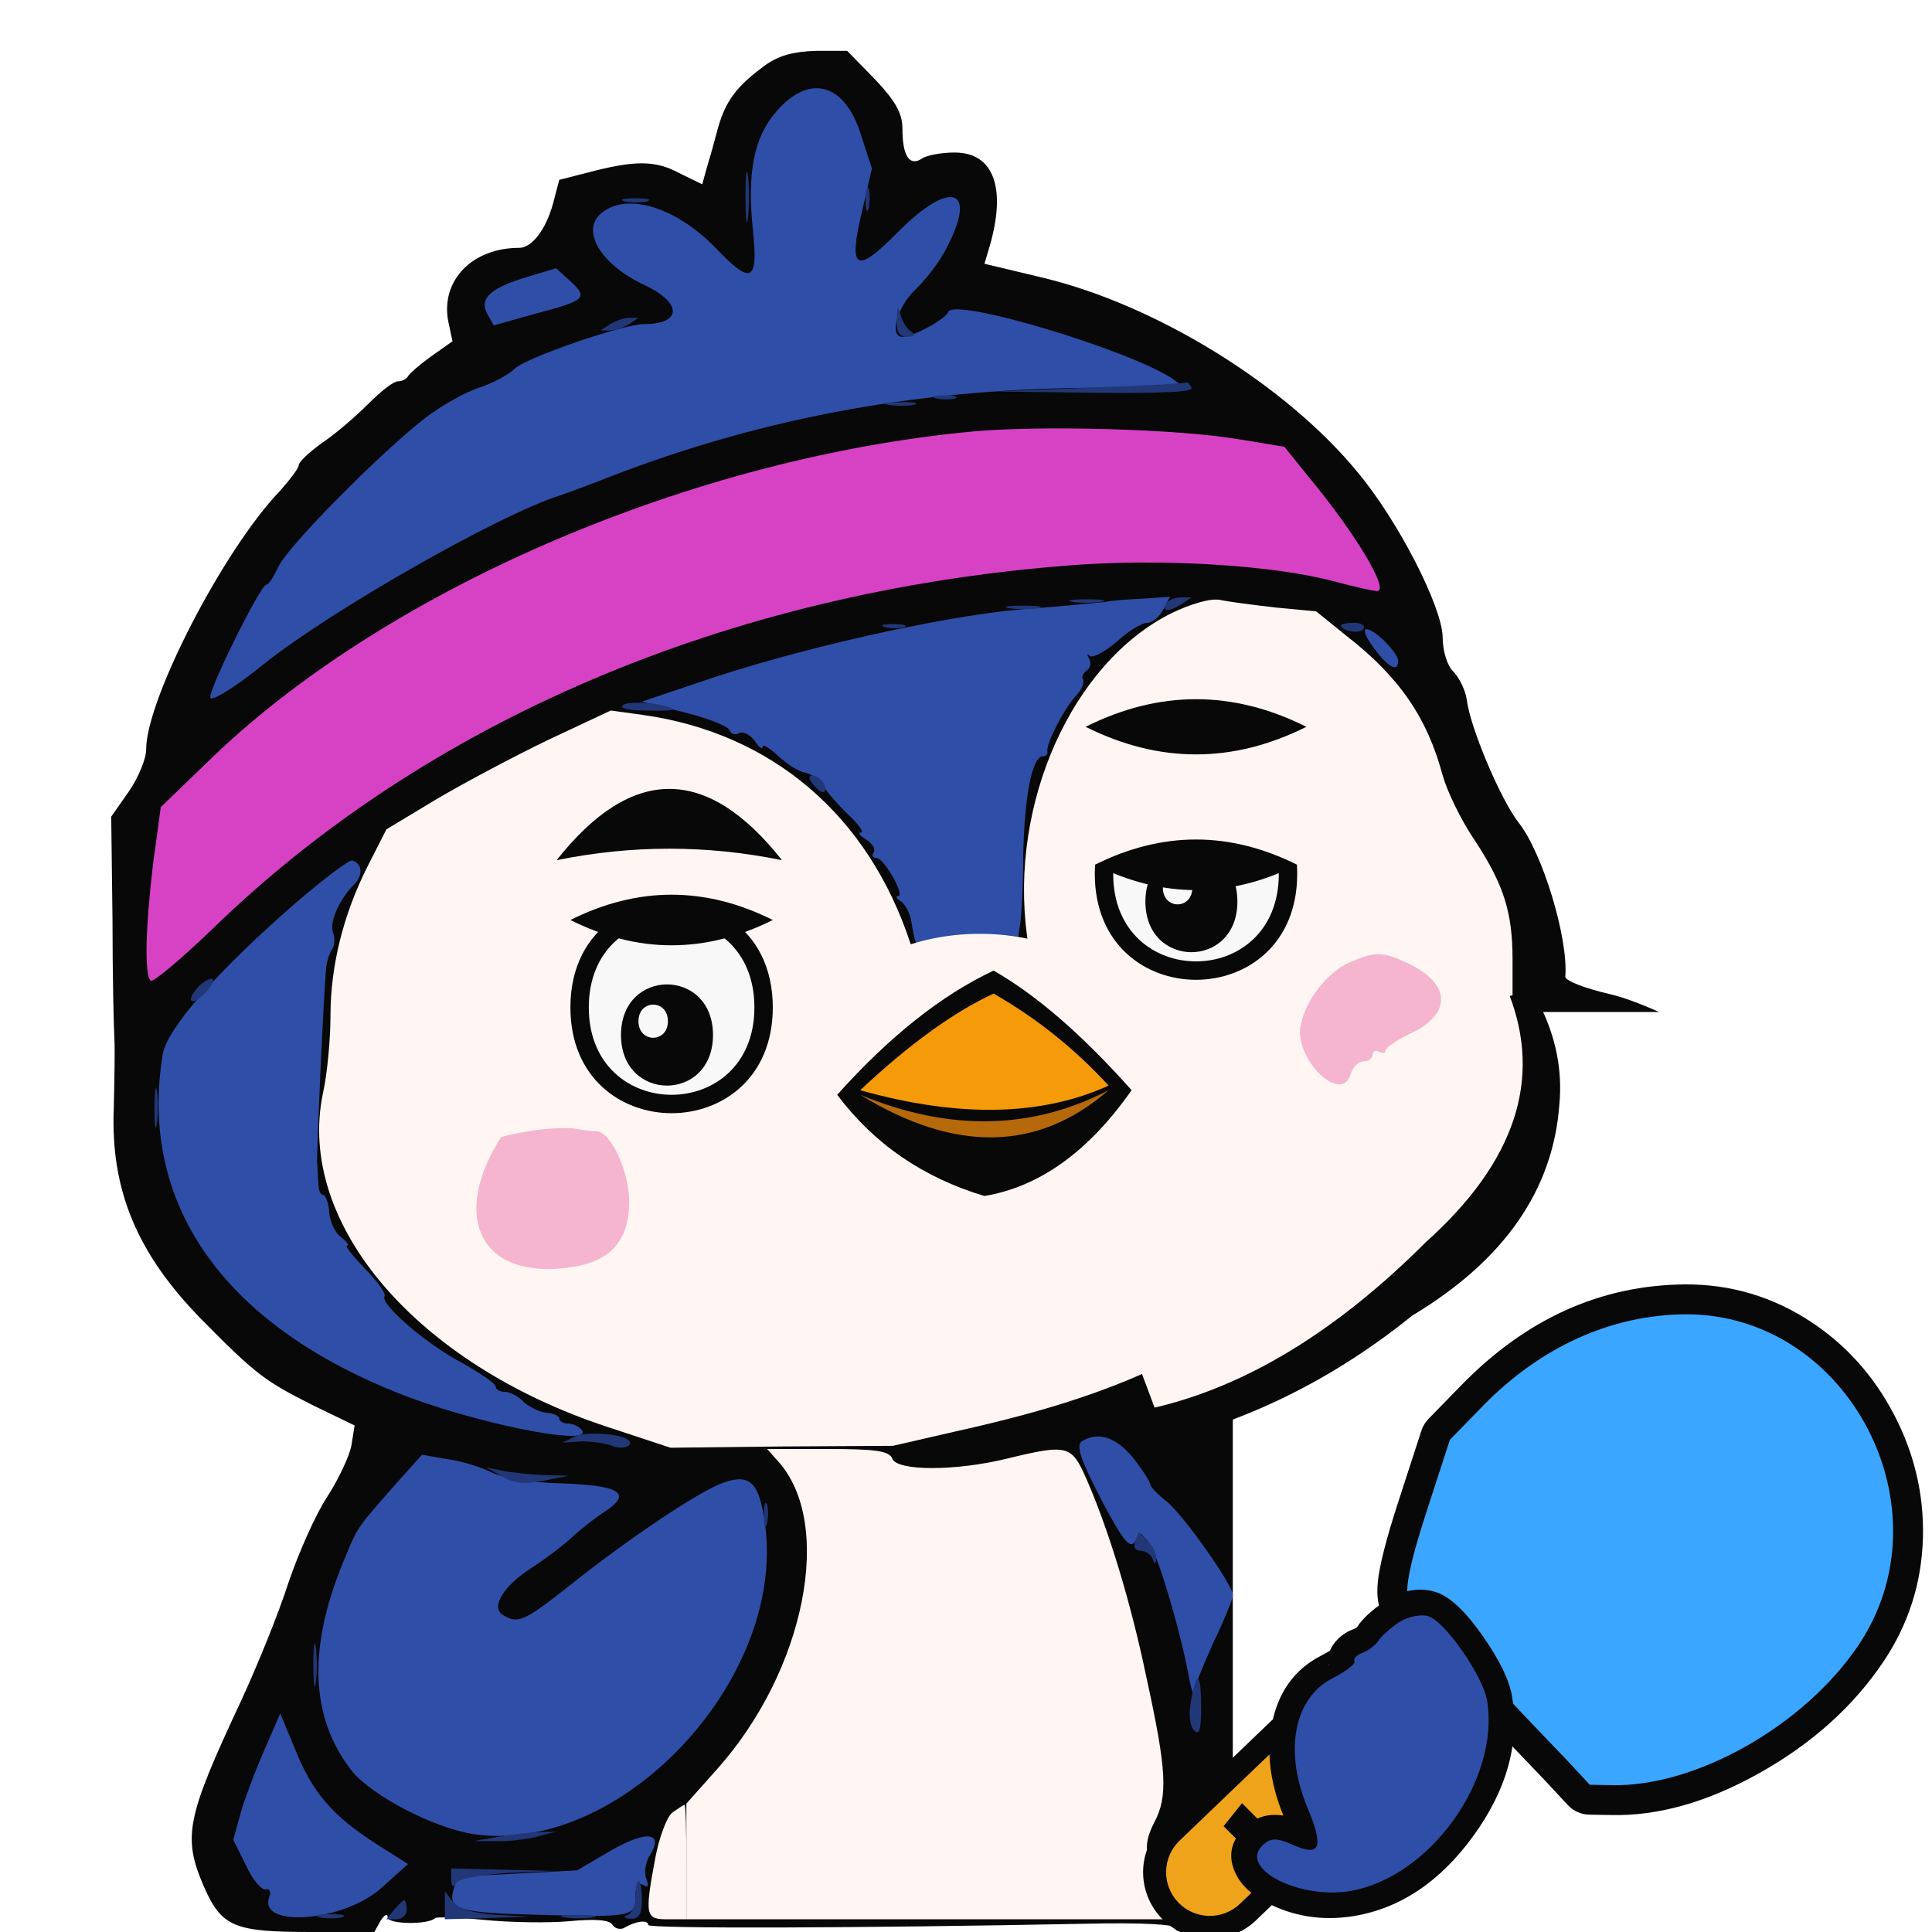
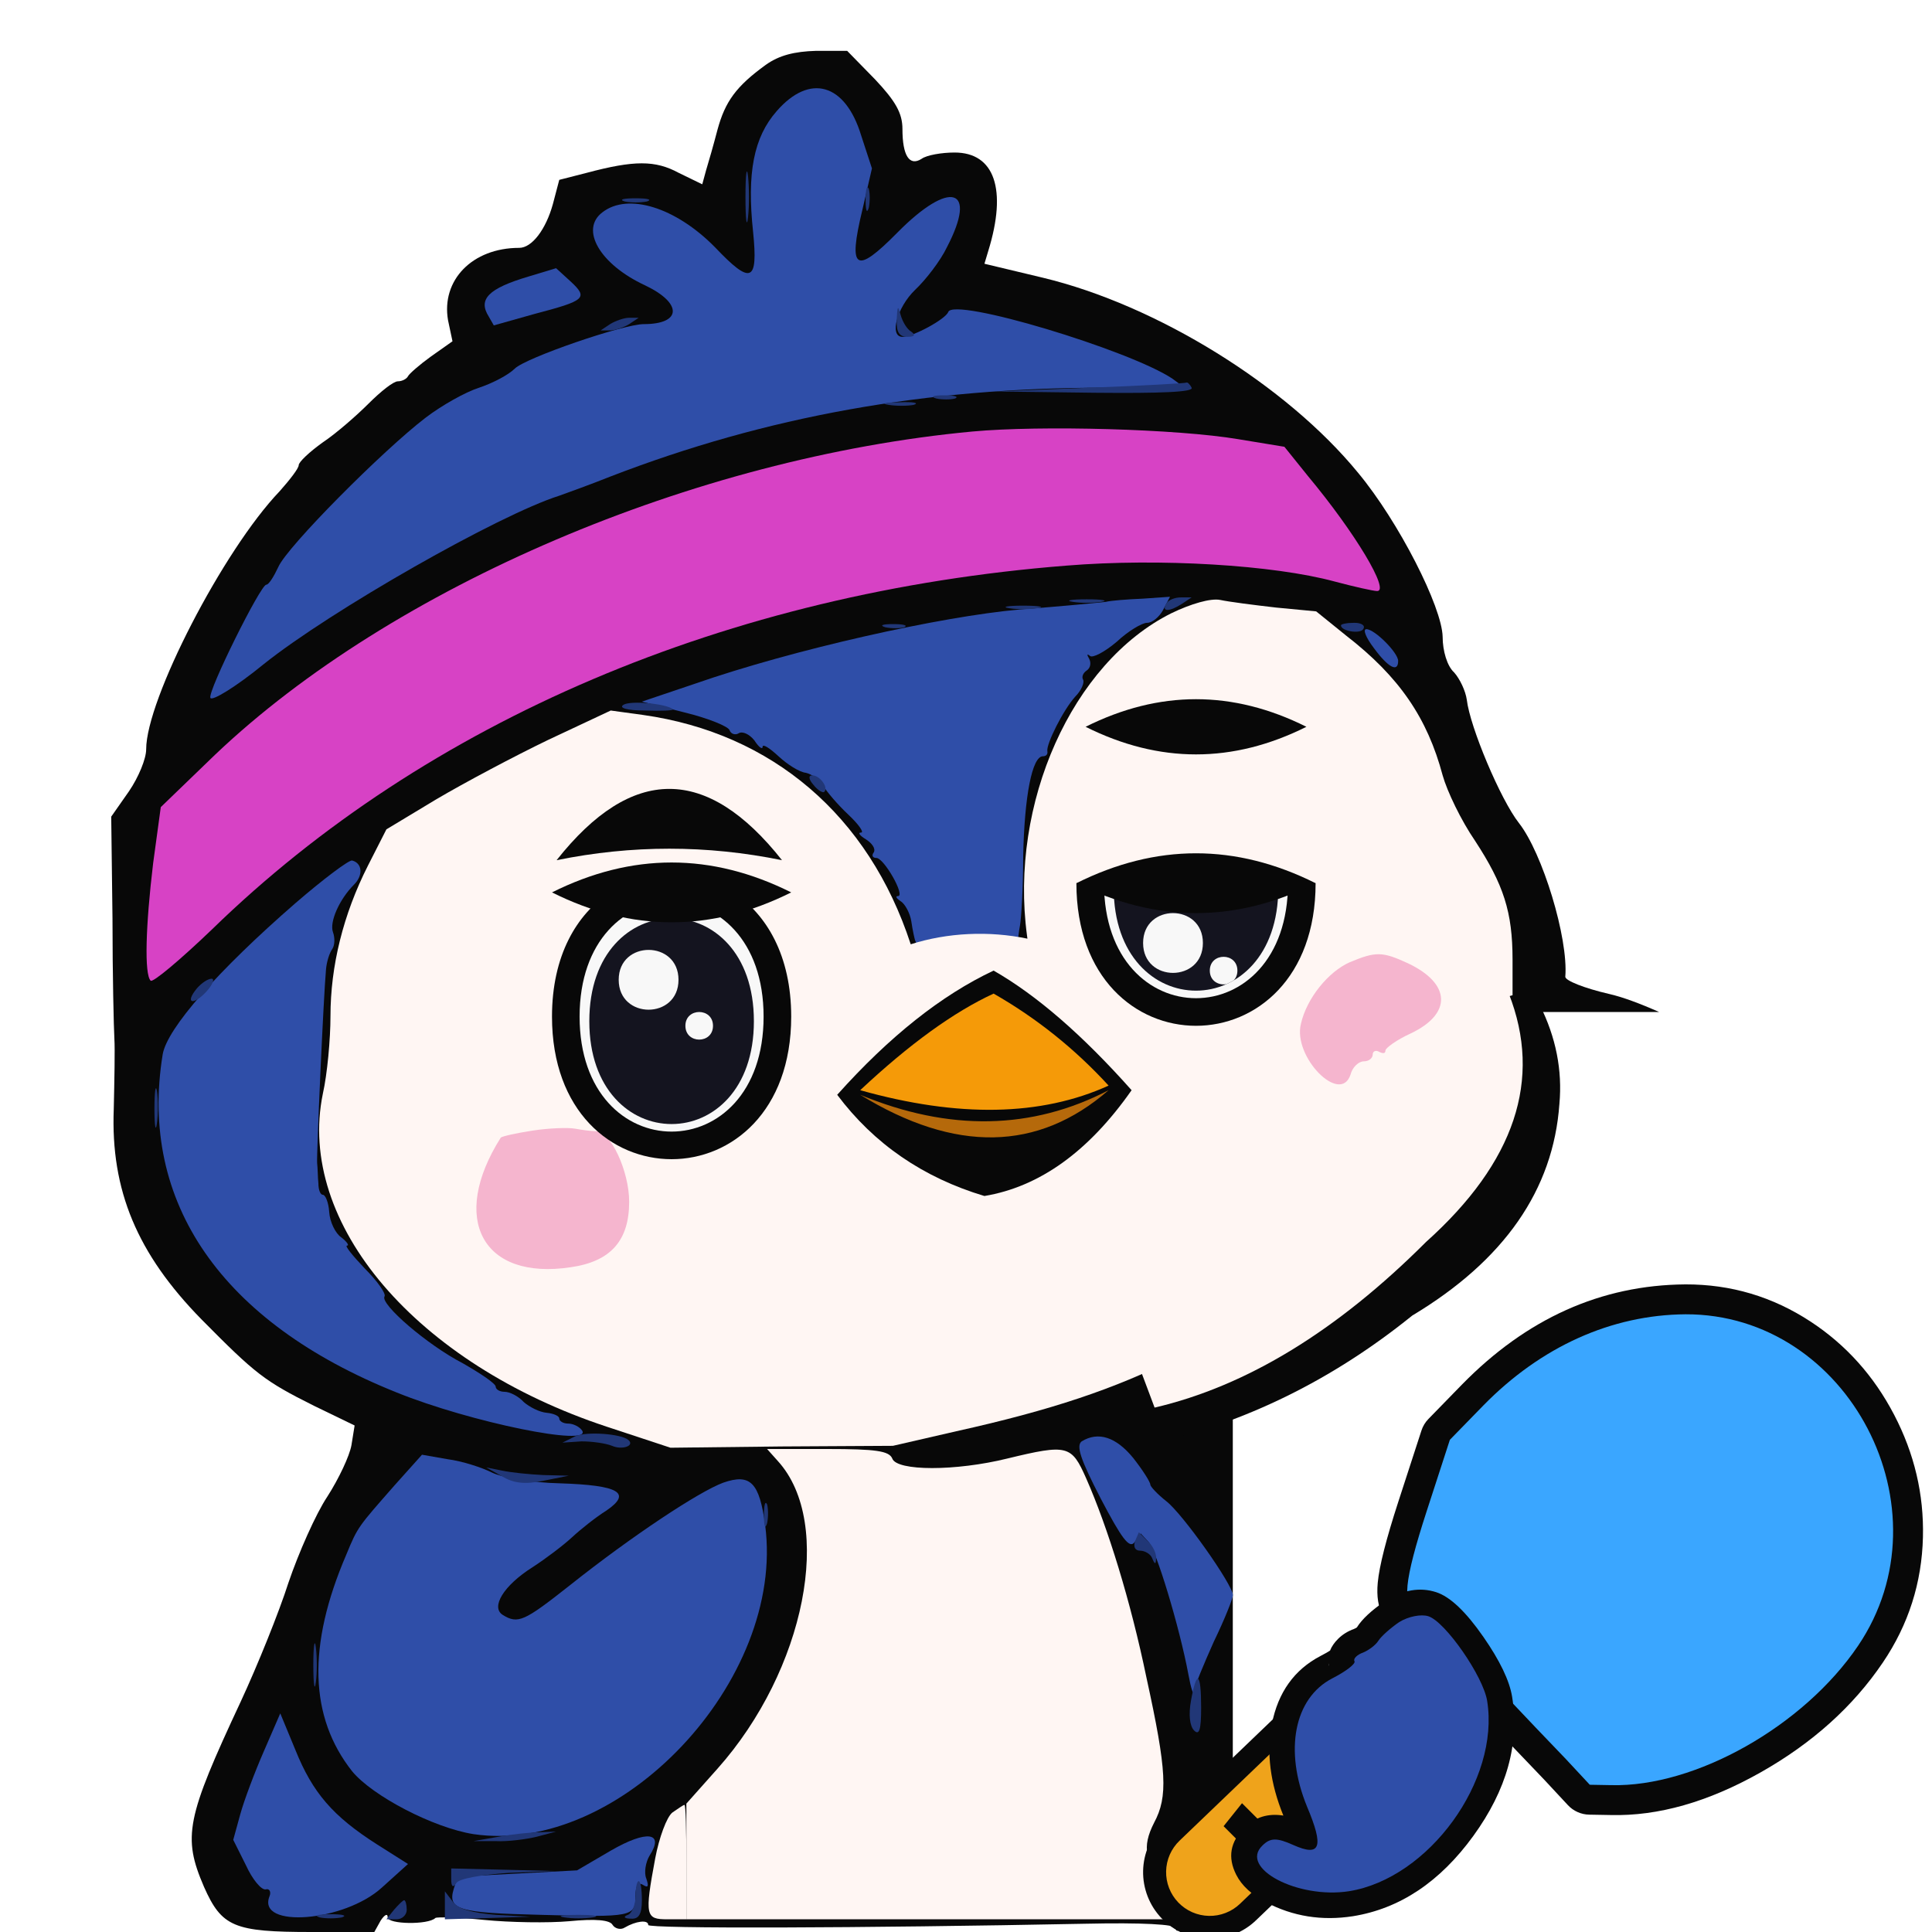
<svg xmlns="http://www.w3.org/2000/svg" viewBox="0 0 420 420" aria-hidden="true" class="sthings" data-character="pip">
  <g data-pip-part="body">
    <path fill="#080808" fill-rule="evenodd" d="M166.48 14.092C169.382 12.02 172.697 11.191 177.395 11.053H184.164L190.243 17.27C194.664 21.967 196.184 24.592 196.184 28.046C196.184 33.849 197.704 36.197 200.329 34.539C201.434 33.711 204.75 33.158 207.513 33.158C216.217 33.158 218.98 41.171 214.836 54.572L214.007 57.336L226.717 60.375C251.447 66.316 279.632 83.724 295.243 102.789C304.086 113.428 313.48 131.941 313.618 138.434C313.618 141.474 314.586 144.789 316.105 146.171C317.349 147.553 318.592 150.178 318.868 152.112C319.559 158.053 326.191 173.803 330.197 178.914C335.309 185.408 340.974 203.921 340.283 212.349C340.283 213.178 344.428 214.836 349.816 216.079C352.695 216.728 356.599 218.186 360.677 220H268V416.327C267.397 416.533 266.736 416.841 266.092 417.237C264.158 418.204 261.809 418.618 260.704 418.204C259.599 417.789 257.941 418.204 257.112 419.033C256.283 419.862 255.592 420 255.592 419.171C255.592 418.342 248.27 417.928 235.974 418.204C187.066 419.171 140.921 419.309 140.921 418.48C140.921 417.237 138.158 417.651 135.809 419.033C134.98 419.586 133.737 419.309 133.184 418.48C132.632 417.375 129.454 417.099 123.789 417.651C119.23 418.066 110.803 417.928 105.276 417.375C99.75 416.822 94.914 416.684 94.638 416.961C93.118 418.48 84.276 418.342 84.276 416.822C84.276 415.855 83.586 416.27 82.757 417.513L81.375 420H67.697C50.842 420 48.217 418.895 44.349 410.191C39.651 399.276 40.48 395.27 52.362 369.849C55.954 362.112 60.651 350.507 62.724 344.013C64.934 337.52 68.664 329.092 71.151 325.362C73.638 321.493 75.987 316.52 76.401 314.171L77.092 309.888L68.25 305.605C57.474 300.217 55.539 298.697 43.796 286.816C29.842 272.586 24.039 258.77 24.73 241.086C24.868 235.007 25.007 228.099 24.868 225.888C24.73 223.539 24.454 211.796 24.454 199.638L24.178 177.533L28.046 172.007C30.118 168.967 31.776 164.961 31.776 162.888C31.776 152.112 48.493 119.645 60.789 106.796C63 104.309 64.934 101.822 64.934 101.132C64.934 100.441 67.283 98.23 70.184 96.158C73.086 94.224 77.507 90.355 80.132 87.73C82.757 85.105 85.52 82.895 86.487 82.895C87.454 82.895 88.421 82.342 88.697 81.789C88.974 81.237 91.184 79.303 93.671 77.507L98.368 74.191L97.401 69.632C95.882 60.928 102.651 53.882 112.875 53.882C115.638 53.882 118.678 49.875 120.197 44.349L121.579 39.099L127.52 37.579C137.882 34.816 142.441 34.816 147.553 37.579L152.664 40.066L153.493 37.026C154.046 35.23 155.151 31.362 155.98 28.184C157.638 22.105 159.987 18.789 166.48 14.092Z" />
    <path fill="#080808" fill-rule="evenodd" d="M318 198Q341 218 339 240Q337 268 307 286Q281 307 250 314L247 301Q285 291 301 270Q322 247 318 223V198Z" />
    <path fill="#2f4ea8" fill-rule="evenodd" d="M168.829 24.178C163.855 29.842 162.336 37.579 163.717 50.428C164.822 61.342 163.303 62.033 155.428 53.743C146.862 45.039 136.5 41.862 130.974 46.145C126 49.875 130.421 57.474 140.23 62.033C148.382 65.901 148.243 70.461 139.954 70.461C135.533 70.461 114.257 77.783 111.908 80.132C110.526 81.513 107.072 83.309 104.171 84.276C101.132 85.243 96.02 88.145 92.566 90.77C83.171 97.954 62.447 118.816 60.513 123.237C59.546 125.309 58.441 127.105 57.888 127.105C56.645 127.105 45.178 150.178 45.73 151.697C46.007 152.526 51.257 149.349 57.336 144.375C71.842 132.77 108.454 111.908 121.579 107.763C123.513 107.072 128.487 105.276 132.632 103.618C166.618 90.493 201.296 84.276 240.118 84.276H257.526L254.901 82.342C245.645 76.125 207.237 64.52 206.132 67.836C205.579 69.355 198.533 73.224 196.184 73.224C193.283 73.224 194.941 66.868 198.947 63C201.296 60.789 204.474 56.645 205.855 53.743C212.625 40.757 206.546 38.961 195.079 50.566C185.961 59.822 184.303 58.717 187.48 45.592L189.553 36.612L187.204 29.428C183.75 18.099 176.013 15.888 168.829 24.178Z" />
    <path fill="#2f4ea8" fill-rule="evenodd" d="M114.947 60.099C106.105 62.724 103.895 65.072 106.243 68.803L107.349 70.737L116.191 68.25C127.243 65.349 127.934 64.796 124.066 61.204L120.888 58.303L114.947 60.099Z" />
    <path fill="#2f4ea8" fill-rule="evenodd" d="M240.395 130.836C239.289 130.974 230.862 131.803 221.743 132.493C204.474 134.013 172.421 141.197 151.007 148.658L139.539 152.526L148.796 154.875C153.908 156.118 158.329 157.914 158.605 158.743C158.882 159.572 159.849 159.849 160.539 159.434C161.368 158.882 162.888 159.572 163.993 160.954C164.961 162.474 165.789 163.026 165.789 162.336C165.789 161.645 167.309 162.612 169.243 164.408C171.178 166.204 173.803 167.862 175.184 168C176.428 168.276 178.224 169.52 178.914 170.763C179.743 172.145 182.092 174.908 184.441 177.118C186.651 179.191 187.895 180.987 187.204 180.987C186.375 180.987 186.928 181.678 188.309 182.507C189.553 183.336 190.382 184.441 189.967 185.27C189.414 185.961 189.691 186.513 190.52 186.513C192.178 186.513 196.875 194.803 195.217 194.803C194.526 194.803 194.941 195.355 195.77 195.908C196.737 196.461 197.842 198.533 198.118 200.329C198.395 202.263 198.809 204.059 198.947 204.474C199.224 204.888 199.224 205.579 199.086 206.132C199.086 206.822 199.638 207.237 200.467 207.237C201.296 207.237 201.711 208.066 201.296 209.171C200.053 212.211 203.921 212.901 209.171 210.691C211.934 209.586 215.664 208.618 217.599 208.618C219.947 208.618 221.053 207.789 221.191 206.132C221.191 204.888 221.467 202.539 221.743 201.158C222.02 199.638 222.434 192.868 222.434 185.961C222.711 173.112 224.368 164.408 226.717 164.408C227.408 164.408 227.822 163.993 227.684 163.303C227.408 161.783 231.138 154.322 233.763 151.421C235.145 150.039 235.836 148.243 235.421 147.691C235.145 147.138 235.421 146.309 236.25 145.757C237.079 145.204 237.217 144.099 236.803 143.27C236.25 142.303 236.25 142.026 236.941 142.579C237.493 143.132 240.118 141.75 242.743 139.539C245.23 137.191 248.27 135.395 249.375 135.395C250.48 135.395 252 134.151 252.829 132.632L254.349 129.73L248.408 130.145C245.092 130.283 241.5 130.559 240.395 130.836Z" />
    <path fill="#2f4ea8" fill-rule="evenodd" d="M298.697 140.921C301.737 145.066 303.947 146.309 303.947 143.684C303.947 141.888 298.836 136.776 297.039 136.776C296.211 136.776 296.901 138.572 298.697 140.921Z" />
    <path fill="#2f4ea8" fill-rule="evenodd" d="M64.243 196.322C47.388 210.967 36.336 223.539 35.368 229.204C30.118 261.395 48.217 287.507 86.211 302.704C102.237 309.197 128.763 314.586 126.553 310.993C126 310.164 124.618 309.474 123.513 309.474C122.408 309.474 121.579 308.921 121.579 308.368C121.579 307.816 120.336 307.263 118.816 307.125C117.296 306.987 115.086 305.882 113.842 304.776C112.737 303.533 110.803 302.566 109.697 302.566C108.592 302.566 107.763 302.013 107.763 301.461C107.763 300.77 104.447 298.559 100.579 296.349C92.842 292.342 82.618 283.5 83.586 281.842C84 281.289 82.066 278.526 79.303 275.763C76.678 273 74.882 270.789 75.434 270.789C75.987 270.789 75.434 269.961 74.191 268.993C72.947 268.164 71.704 265.678 71.566 263.467C71.428 261.395 70.737 259.737 70.184 259.737C69.632 259.737 69.217 258.632 69.217 257.25C69.079 256.007 69.079 253.934 68.941 252.829C68.803 250.895 70.322 216.77 70.875 210.691C71.013 209.171 71.566 207.237 72.257 206.27C72.809 205.441 72.809 203.783 72.395 202.678C71.566 200.467 73.776 195.493 76.954 192.316C79.026 190.243 78.75 187.618 76.539 187.066C75.849 186.928 70.322 191.072 64.243 196.322Z" />
    <path fill="#2f4ea8" fill-rule="evenodd" d="M235.145 313.342C233.901 314.309 234.868 317.211 239.289 325.776C243.849 334.48 245.507 336.691 246.612 335.309L247.993 333.375L249.651 335.171C251.309 336.829 256.421 353.684 258.355 364.046C258.908 367.086 259.461 368.743 259.599 367.776C259.599 366.671 261.671 361.836 263.882 356.862C266.23 352.026 268.026 347.467 268.026 346.776C268.026 344.566 257.112 329.092 253.52 326.329C251.586 324.809 250.066 323.151 250.066 322.737C250.066 322.184 248.408 319.559 246.336 316.934C242.605 312.375 238.737 311.132 235.145 313.342Z" />
    <path fill="#2f4ea8" fill-rule="evenodd" d="M85.796 322.875C77.921 331.855 77.783 331.855 75.296 337.934C66.73 357.829 67.283 373.303 76.539 385.046C80.961 390.434 94.224 397.342 102.928 398.724C134.842 403.421 170.763 365.289 166.342 331.579C165.099 322.322 163.164 320.25 157.224 322.322C151.974 324.257 137.329 333.928 123.789 344.704C113.98 352.441 112.599 353.132 109.283 351.059C106.658 349.401 109.421 344.704 115.776 340.697C118.539 338.901 122.408 336 124.342 334.204C126.276 332.408 129.592 329.783 131.803 328.401C137.467 324.533 134.566 322.875 121.717 322.461C115.5 322.322 109.145 321.217 106.934 320.112C104.724 319.007 100.441 317.625 97.263 317.211L91.737 316.243L85.796 322.875Z" />
    <path fill="#2f4ea8" fill-rule="evenodd" d="M57.336 380.763C55.401 385.184 53.053 391.401 52.224 394.441L50.704 399.967L53.467 405.493C54.849 408.533 56.783 410.882 57.75 410.743C58.579 410.467 58.993 411.296 58.579 412.263C55.816 419.309 74.882 417.789 83.033 410.329L88.697 405.217L81.928 400.934C72.395 394.855 67.974 389.743 64.243 380.487L60.928 372.474L57.336 380.763Z" />
    <path fill="#2f4ea8" fill-rule="evenodd" d="M132.77 402.316 125.447 406.599 112.461 407.289 99.474 407.98 98.645 410.605C97.263 415.164 99.612 415.855 117.572 416.27C137.467 416.822 138.158 416.684 138.158 412.125C138.158 409.914 138.711 409.086 139.816 409.776C140.921 410.467 141.059 410.053 140.507 408.395C139.954 407.151 140.368 404.803 141.197 403.421C144.513 398.309 140.645 397.757 132.77 402.316Z" />
    <path fill="#213777" fill-rule="evenodd" d="M162.059 42.829C162.059 47.803 162.336 49.737 162.612 47.25C162.888 44.901 162.888 40.757 162.612 38.27C162.336 35.921 162.059 37.855 162.059 42.829Z" />
    <path fill="#213777" fill-rule="evenodd" d="M188.171 43.52C188.171 45.73 188.447 46.559 188.862 45.178C189.138 43.934 189.138 42 188.862 41.033C188.447 40.204 188.171 41.171 188.171 43.52Z" />
    <path fill="#213777" fill-rule="evenodd" d="M135.809 43.796C137.053 44.072 139.263 44.072 140.645 43.796C141.888 43.382 140.783 43.105 138.158 43.105C135.533 43.105 134.428 43.382 135.809 43.796Z" />
    <path fill="#213777" fill-rule="evenodd" d="M194.941 69.355C194.803 72.257 195.493 73.224 197.289 73.224C198.809 73.224 199.086 72.809 198.118 72.118C197.151 71.566 196.184 69.908 195.77 68.388C195.217 66.316 195.079 66.454 194.941 69.355Z" />
    <path fill="#213777" fill-rule="evenodd" d="M132.632 70.461 130.559 71.842H132.632C133.737 71.842 135.671 71.151 136.776 70.461L138.849 69.079H136.776C135.671 69.079 133.737 69.77 132.632 70.461Z" />
    <path fill="#213777" fill-rule="evenodd" d="M236.941 84.276 216.217 85.105 238.046 85.382C252.276 85.52 259.599 85.243 259.046 84.276C258.632 83.447 258.079 83.033 257.941 83.171C257.803 83.309 248.408 83.862 236.941 84.276Z" />
    <path fill="#213777" fill-rule="evenodd" d="M203.507 86.625C204.75 86.901 206.684 86.901 207.651 86.625C208.48 86.211 207.513 85.934 205.164 85.934C202.954 85.934 202.125 86.211 203.507 86.625Z" />
    <path fill="#213777" fill-rule="evenodd" d="M193.145 88.007C194.803 88.283 197.289 88.283 198.671 88.007C199.914 87.592 198.533 87.316 195.493 87.454C192.454 87.454 191.349 87.73 193.145 88.007Z" />
    <path fill="#213777" fill-rule="evenodd" d="M233.211 130.836C234.868 131.112 237.632 131.112 239.428 130.836C241.086 130.559 239.704 130.283 236.25 130.283C232.796 130.283 231.414 130.559 233.211 130.836Z" />
    <path fill="#213777" fill-rule="evenodd" d="M253.52 131.25C252.414 133.046 254.211 133.046 256.974 131.25L259.046 129.868H256.697C255.454 129.868 253.934 130.421 253.52 131.25Z" />
    <path fill="#213777" fill-rule="evenodd" d="M219.395 132.217C221.053 132.493 223.816 132.493 225.612 132.217C227.27 131.941 225.888 131.664 222.434 131.664C218.98 131.664 217.599 131.941 219.395 132.217Z" />
    <path fill="#213777" fill-rule="evenodd" d="M192.454 136.362C193.697 136.638 195.632 136.638 196.599 136.362C197.428 135.947 196.461 135.671 194.112 135.671C191.901 135.671 191.072 135.947 192.454 136.362Z" />
    <path fill="#213777" fill-rule="evenodd" d="M291.513 135.947C291.513 137.191 295.658 137.882 296.349 136.776C296.901 135.947 295.934 135.395 294.414 135.395C292.757 135.395 291.513 135.671 291.513 135.947Z" />
    <path fill="#213777" fill-rule="evenodd" d="M135.533 153.217C134.428 153.908 136.362 154.461 140.23 154.461C143.822 154.599 146.586 154.461 146.309 154.184C144.789 152.941 137.053 152.25 135.533 153.217Z" />
    <path fill="#213777" fill-rule="evenodd" d="M176.842 170.625C177.809 171.868 178.914 172.421 179.191 172.145C180.158 171.178 178.224 168.553 176.566 168.553C175.737 168.553 175.737 169.382 176.842 170.625Z" />
    <path fill="#213777" fill-rule="evenodd" d="M42.829 214.836C40.066 218.151 42 218.704 44.901 215.526C46.283 214.007 46.697 212.763 46.007 212.763C45.178 212.763 43.796 213.73 42.829 214.836Z" />
    <path fill="#213777" fill-rule="evenodd" d="M33.572 241.086C33.572 244.816 33.849 246.336 34.125 244.125C34.401 242.053 34.401 239.013 34.125 237.217C33.849 235.559 33.572 237.217 33.572 241.086Z" />
    <path fill="#213777" fill-rule="evenodd" d="M125.033 312.237 122.27 313.618 126.414 313.342C128.763 313.342 131.664 313.757 133.046 314.309C135.257 315.276 138.02 314.309 136.638 313.066C135.118 311.684 127.52 311.132 125.033 312.237Z" />
    <path fill="#213777" fill-rule="evenodd" d="M109.145 320.941C111.632 322.461 114.118 322.737 118.125 321.908L123.651 320.803L118.125 320.664C115.086 320.526 111.079 320.112 109.145 319.697L105.691 319.007L109.145 320.941Z" />
    <path fill="#213777" fill-rule="evenodd" d="M166.066 329.507C166.066 331.717 166.342 332.546 166.757 331.164C167.033 329.921 167.033 327.987 166.757 327.02C166.342 326.191 166.066 327.158 166.066 329.507Z" />
    <path fill="#213777" fill-rule="evenodd" d="M246.75 335.033C246.336 336.276 246.75 337.105 247.855 337.105C248.961 337.105 250.204 337.934 250.48 338.763C251.033 340.145 251.309 340.145 251.309 338.763C251.447 337.796 250.618 336 249.513 335.033L247.579 333.099L246.75 335.033Z" />
    <path fill="#213777" fill-rule="evenodd" d="M68.112 361.974C68.112 366.118 68.388 367.914 68.664 365.704C68.941 363.632 68.941 360.316 68.664 358.105C68.388 356.033 68.112 357.829 68.112 361.974Z" />
    <path fill="#213777" fill-rule="evenodd" d="M258.908 369.711C258.355 372.75 258.632 375.237 259.599 376.204C260.704 377.309 261.118 376.066 261.118 371.23C261.118 363.493 260.151 362.803 258.908 369.711Z" />
    <path fill="#213777" fill-rule="evenodd" d="M281.98 379.934C281.98 381.868 282.533 384.355 283.224 385.461L284.605 387.533L284.467 385.461C284.329 384.355 283.776 381.868 283.224 379.934L282.118 376.48L281.98 379.934Z" />
    <path fill="#213777" fill-rule="evenodd" d="M108.454 399.276 102.928 400.243H107.763C110.388 400.382 114.533 399.829 116.743 399.276L120.888 398.171L117.434 398.309C115.5 398.309 111.493 398.724 108.454 399.276Z" />
    <path fill="#213777" fill-rule="evenodd" d="M98.092 408.533C98.092 410.191 98.507 410.467 99.197 409.362C99.75 408.395 104.586 407.566 110.526 407.151L120.888 406.737L109.559 406.461L98.092 406.184V408.533Z" />
    <path fill="#213777" fill-rule="evenodd" d="M138.158 412.263C138.158 414.059 137.329 415.993 136.5 416.27C135.395 416.684 135.671 417.099 137.191 417.099C138.849 417.237 139.539 416.132 139.539 413.092C139.539 410.743 139.263 408.947 138.849 408.947C138.434 408.947 138.158 410.467 138.158 412.263Z" />
    <path fill="#213777" fill-rule="evenodd" d="M291.237 409.914C292.895 410.191 295.382 410.191 296.763 409.914C298.007 409.5 296.625 409.224 293.586 409.362C290.546 409.362 289.441 409.638 291.237 409.914Z" />
    <path fill="#213777" fill-rule="evenodd" d="M96.711 414.197V417.237L106.105 416.961L115.362 416.684L107.763 416.27C102.789 415.855 99.612 415.026 98.507 413.507L96.711 411.158V414.197Z" />
    <path fill="#213777" fill-rule="evenodd" d="M85.658 415.164 84 417.237H86.211C87.454 417.237 88.421 416.27 88.421 415.164C88.421 414.059 88.145 413.092 87.868 413.092C87.592 413.092 86.625 414.059 85.658 415.164Z" />
    <path fill="#213777" fill-rule="evenodd" d="M69.493 416.822C70.737 417.099 72.947 417.099 74.329 416.822C75.572 416.408 74.467 416.132 71.842 416.132C69.217 416.132 68.112 416.408 69.493 416.822Z" />
    <path fill="#213777" fill-rule="evenodd" d="M122.684 416.822C124.342 417.099 127.105 417.099 128.901 416.822C130.559 416.546 129.178 416.27 125.724 416.27C122.27 416.27 120.888 416.546 122.684 416.822Z" />
    <path fill="#fff6f3" fill-rule="evenodd" d="M254.625 133.322C258.908 131.25 263.191 130.007 265.263 130.421C267.197 130.836 272.586 131.526 277.421 132.079L286.125 132.908L292.618 138.158C304.224 147.138 310.303 156.118 313.618 168.553C314.586 172.007 317.625 178.362 320.664 182.783C326.882 192.316 328.816 198.257 328.816 208.618V216.355L323.013 217.875C319.697 218.842 315.967 219.947 314.586 220.362C312.789 221.191 312.375 220.776 313.066 219.257C314.309 215.941 311.408 211.934 305.882 209.309L300.77 206.961L295.52 208.48C289.855 210.138 284.191 216.493 282.809 222.434C281.842 226.303 285.849 234.454 289.441 235.697C290.961 236.25 289.993 238.184 285.849 243.572C276.868 254.763 272.033 265.954 268.855 281.842L267.336 289.441L255.592 295.243C242.467 301.875 228.513 306.572 207.928 311.132L194.112 314.309L169.934 314.447L145.757 314.724L131.941 310.164C90.493 296.487 64.382 265.954 70.184 237.77C71.151 233.487 71.842 225.888 71.842 220.914C71.842 210 74.605 198.809 79.993 188.171L84 180.296L94.776 173.803C100.855 170.211 111.77 164.408 119.23 160.816L132.77 154.461L139.816 155.428C167.854 159.394 188.852 177.307 197.983 205.279C206.001 202.726 215.018 202.319 223.355 204.057L223.263 203.368C219.395 174.632 233.072 144.099 254.625 133.322Z" />
    <path fill="#fff6f3" fill-rule="evenodd" d="M273 208Q310 195 328 216Q339 244 310 270Q281 299 251 306L245 290Q264 265 267 241L273 208Z" />
    <path fill="#fff6f3" fill-rule="evenodd" d="M146.171 394.026C144.928 394.993 143.27 399.553 142.441 403.974C140.092 416.546 140.368 417.237 145.066 417.237H149.211V404.803C149.211 397.895 149.072 392.368 148.796 392.368C148.52 392.368 147.414 393.197 146.171 394.026Z" />
    <path fill="#fff6f3" fill-rule="evenodd" d="M169.105 317.625C181.401 331.164 175.046 363.079 155.98 384.493L149.211 392.092V404.664V417.237H203.092H256.974V413.783C256.974 411.711 255.73 409.5 253.52 408.118C248.961 405.079 248.132 401.625 250.895 396.237C253.934 390.572 253.658 384.908 249.237 364.737C245.783 348.02 240.809 331.993 236.112 321.355C232.934 314.171 232.105 313.895 218.98 317.072C207.789 319.836 194.941 319.836 193.974 317.072C193.283 315.414 190.382 315 179.882 315H166.757L169.105 317.625Z" />
    <path fill="#d742c5" fill-rule="evenodd" d="M211.382 93.809C150.868 99.474 85.243 127.52 46.836 163.993L34.954 175.461L33.296 187.618C31.638 201.434 31.362 211.796 32.743 213.178C33.158 213.73 39.237 208.618 46.145 201.987C92.704 156.671 158.329 128.763 231.829 122.961C252.138 121.303 276.868 122.822 290.132 126.414C294.276 127.52 298.559 128.487 299.388 128.487C302.151 128.487 294.691 115.914 284.329 103.48L279.217 97.125L269.132 95.467C256.007 93.257 226.303 92.428 211.382 93.809Z" />
    <path fill="#f5b5ce" fill-rule="evenodd" d="M293.447 209.171C288.75 211.243 284.053 217.046 282.809 222.572C281.013 229.757 291.375 240.257 293.586 233.625C294 231.967 295.382 230.724 296.487 230.724C297.592 230.724 298.421 230.033 298.421 229.204C298.421 228.513 299.112 228.237 299.803 228.651C300.632 229.066 301.184 229.066 301.184 228.375C301.184 227.822 303.671 226.026 306.711 224.645C315.691 220.362 315.414 213.868 306.158 209.447C300.493 206.822 299.112 206.822 293.447 209.171Z" />
    <path fill="#f5b5ce" fill-rule="evenodd" d="M115.776 245.783C112.184 246.336 109.145 247.026 108.868 247.303C97.678 264.987 104.862 278.388 124.066 275.487C132.77 274.243 136.776 269.684 136.776 261.257C136.776 254.625 132.77 245.921 129.592 245.921C128.625 245.921 126.553 245.645 125.033 245.368C123.513 245.092 119.368 245.23 115.776 245.783Z" />
  </g>
  <g data-pip-part="racket">
    <path fill="#080808" fill-rule="evenodd" d="M346.036 347.466 273.036 417.466Q272.005 418.454 270.801 419.223Q269.597 419.991 268.267 420.51Q266.936 421.028 265.53 421.278Q264.124 421.527 262.696 421.497Q261.268 421.467 259.873 421.159Q258.479 420.851 257.171 420.277Q255.864 419.703 254.693 418.885Q253.523 418.067 252.534 417.036Q251.546 416.005 250.777 414.801Q250.009 413.597 249.49 412.267Q248.972 410.936 248.722 409.53Q248.473 408.124 248.503 406.696Q248.533 405.268 248.841 403.873Q249.149 402.479 249.723 401.171Q250.297 399.864 251.115 398.693Q251.934 397.523 252.964 396.534L325.964 326.534Q326.995 325.546 328.199 324.777Q329.403 324.009 330.733 323.49Q332.064 322.972 333.47 322.722Q334.876 322.473 336.304 322.503Q337.732 322.533 339.126 322.841Q340.521 323.149 341.829 323.723Q343.136 324.297 344.307 325.115Q345.477 325.934 346.466 326.964Q347.454 327.995 348.223 329.199Q348.991 330.403 349.51 331.733Q350.028 333.064 350.278 334.47Q350.527 335.876 350.497 337.304Q350.467 338.732 350.159 340.126Q349.851 341.521 349.277 342.828Q348.703 344.136 347.885 345.307Q347.067 346.477 346.036 347.466Z" />
    <path fill="#efa31b" fill-rule="evenodd" d="M342.575 343.857 269.575 413.857Q268.9 414.505 268.111 415.008Q267.322 415.511 266.451 415.851Q265.579 416.191 264.657 416.354Q263.736 416.517 262.801 416.498Q261.865 416.478 260.952 416.276Q260.038 416.075 259.181 415.699Q258.324 415.323 257.558 414.786Q256.791 414.25 256.143 413.575Q255.495 412.9 254.992 412.111Q254.489 411.322 254.149 410.451Q253.809 409.579 253.646 408.657Q253.482 407.736 253.502 406.801Q253.522 405.865 253.723 404.952Q253.925 404.038 254.301 403.181Q254.677 402.324 255.213 401.558Q255.75 400.791 256.425 400.143L329.425 330.143Q330.1 329.495 330.889 328.992Q331.678 328.489 332.549 328.149Q333.421 327.809 334.342 327.646Q335.264 327.482 336.199 327.502Q337.135 327.522 338.048 327.723Q338.962 327.925 339.819 328.301Q340.676 328.677 341.442 329.213Q342.209 329.75 342.857 330.425Q343.505 331.1 344.008 331.889Q344.511 332.678 344.851 333.549Q345.191 334.421 345.354 335.342Q345.517 336.264 345.498 337.199Q345.478 338.135 345.276 339.048Q345.075 339.962 344.699 340.819Q344.323 341.675 343.786 342.442Q343.25 343.209 342.575 343.857Z" />
    <path fill="#080808" fill-rule="evenodd" d="M320 344 333 357 329 362 316 349 320 344Z" />
    <path fill="#080808" fill-rule="evenodd" d="M270 392 283 405 279 410 266 397 270 392Z" />
    <g data-pip-part="blade">
      <path fill="#080808" fill-rule="evenodd" d="M366.395 279.215Q381.219 279.169 393.634 287.321Q405.175 294.899 411.775 307.574Q418.367 320.233 418.031 334.14Q417.671 349.078 409.309 361.425Q399.589 375.789 382.725 385.309Q365.638 394.954 350.17 394.573L345.49 394.49Q344.167 394.467 342.958 393.928Q341.749 393.389 340.847 392.42L335.673 386.86L325.94 376.679L321.208 371.674Q312.815 362.747 310.923 361.282Q307.833 359.176 305.654 355.242Q302.518 354.577 300.664 351.29Q299.09 348.502 299.513 344.042Q300.024 338.642 303.975 326.483L309.009 310.992Q309.477 309.55 310.535 308.464L317.803 301.006Q338.928 279.424 366.367 279.216ZM308.367 355.354Q309.302 355.311 310.369 354.947Q309.999 355.073 309.616 355.154Q308.974 355.291 308.367 355.354Z" />
      <path fill="#3aa6ff" fill-rule="evenodd" d="M366.416 285.715C350.295 285.838 334.973 292.757 322.448 305.553L315.19 313L310.157 328.492C305.2 343.747 304.615 349.571 308.266 348.796C308.855 348.595 310.161 349.804 311.04 351.527C311.838 353.094 313.505 355.205 314.691 355.982C315.956 356.916 320.988 361.951 325.944 367.222C330.899 372.492 337.439 379.324 340.372 382.369L345.605 387.991L350.285 388.074C368.573 388.525 392.104 375.252 403.925 357.782C424.029 328.099 401.883 285.603 366.416 285.715Z" />
    </g>
    <path fill="#080808" fill-rule="evenodd" d="M301.048 348.098Q301.153 348.025 301.262 347.958Q306.97 344.424 312.226 346.132Q316.748 347.601 322.48 355.852Q327.869 363.611 328.722 368.87Q331.183 384.109 320.285 399.118Q309.407 414.1 294.135 416.565Q283.968 418.153 275.198 413.531Q270.535 411.074 268.756 407.573Q265.863 401.88 270.558 397.312Q273.975 393.889 278.992 394.689Q274.676 384.084 276.49 374.796Q278.506 364.47 287.074 359.99Q288.285 359.373 289.142 358.818Q289.665 357.479 290.942 356.222Q292.337 354.85 294.353 354.117Q294.916 353.875 294.982 353.77Q296.642 351.118 301.048 348.098ZM288.85 361.575Q288.97 362.887 289.937 364.261Q289.712 363.942 289.535 363.594Q289.01 362.564 288.85 361.575Z" />
    <path fill="#2f4ea8" fill-rule="evenodd" d="M304.158 352.634C302.289 353.915 300.249 355.722 299.644 356.688C299.04 357.654 297.519 358.758 296.343 359.247C295.036 359.694 294.169 360.574 294.435 361.097C294.833 361.662 292.53 363.383 289.57 364.891C281.346 369.191 279.116 380.524 284.146 392.763C287.839 401.517 287.113 403.75 281.151 401.087C277.6 399.497 276.158 399.465 274.423 401.225C269.349 406.114 282.114 412.876 293.286 411.131C310.61 408.334 326.089 387.071 323.293 369.747C322.422 364.379 314.206 352.558 310.527 351.362C308.95 350.85 306.158 351.396 304.158 352.634Z" />
  </g>
  <g class="sthings-face" data-face="skeptical">
-     <path fill="#fff6f3" fill-rule="evenodd" d="M133.037 200C140.615 194.667 151.385 194.667 158.963 200H133.037Z" />
-     <path fill="#080808" fill-rule="evenodd" d="M124 219C124 210.061 127.739 203.728 133.037 200H158.963C164.261 203.728 168 210.061 168 219C168 249.666 124 249.666 124 219Z" />
-     <path fill="#f8f8f8" fill-rule="evenodd" d="M128 219C128 193.667 164 193.667 164 219C164 244.333 128 244.333 128 219Z" />
-     <path fill="#080808" fill-rule="evenodd" d="M135 225C135 210.334 155 210.334 155 225C155 239.666 135 239.666 135 225Z" />
-     <path fill="#f8f8f8" fill-rule="evenodd" d="M138.8 222C138.8 217.2 145.2 217.2 145.2 222C145.2 226.8 138.8 226.8 138.8 222Z" />
-     <path fill="#080808" fill-rule="evenodd" d="M124 200Q146 189 168 200Q146 211 124 200Z" />
-     <path fill="#fff6f3" fill-rule="evenodd" d="M238.064 188C239.892 160.001 280.108 160.001 281.936 188H238.064Z" />
-     <path fill="#080808" fill-rule="evenodd" d="M238 190C238 189.318 238.022 188.652 238.064 188H281.936C281.978 188.652 282 189.318 282 190C282 220.666 238 220.666 238 190Z" />
-     <path fill="#f8f8f8" fill-rule="evenodd" d="M242 190C242 189.315 242.026 188.648 242.078 188H277.922C277.974 188.648 278 189.315 278 190C278 215.333 242 215.333 242 190Z" />
-     <path fill="#080808" fill-rule="evenodd" d="M249 196C249 192.496 250.141 189.83 251.879 188H266.121C267.859 189.83 269 192.496 269 196C269 210.666 249 210.666 249 196Z" />
-     <path fill="#f8f8f8" fill-rule="evenodd" d="M252.8 193C252.8 188.2 259.2 188.2 259.2 193C259.2 197.8 252.8 197.8 252.8 193Z" />
-     <path fill="#080808" fill-rule="evenodd" d="M238 188Q260 177 282 188Q260 199 238 188Z" />
+     <path fill="#fff6f3" fill-rule="evenodd" d="M132.594 194C140.728 188.668 151.272 188.668 159.406 194H132.594Z" />
+     <path fill="#080808" fill-rule="evenodd" d="M120 221C120 207.757 125.338 198.757 132.594 194H159.406C166.662 198.757 172 207.757 172 221C172 262.332 120 262.332 120 221Z" />
+     <path fill="#f8f8f8" fill-rule="evenodd" d="M126 221C126 187.667 166 187.667 166 221C166 254.333 126 254.333 126 221Z" />
+     <path fill="#14141f" fill-rule="evenodd" d="M128.111 222C128.111 192.187 163.889 192.187 163.889 222C163.889 251.813 128.111 251.813 128.111 222Z" />
+     <path fill="#f8f8f8" fill-rule="evenodd" d="M134.5 213C134.5 204.334 147.5 204.334 147.5 213C147.5 221.666 134.5 221.666 134.5 213Z" />
+     <path fill="#f8f8f8" fill-rule="evenodd" d="M149 223C149 219 155 219 155 223C155 227 149 227 149 223Z" />
+     <path fill="#080808" fill-rule="evenodd" d="M120 194Q146 181 172 194Q146 207 120 194Z" />
+     <path fill="#fff6f3" fill-rule="evenodd" d="M234 192C234 150.668 286 150.668 286 192Z" />
+     <path fill="#080808" fill-rule="evenodd" d="M234 192H286C286 233.332 234 233.332 234 192Z" />
+     <path fill="#f8f8f8" fill-rule="evenodd" d="M240 192H280C280 225.333 240 225.333 240 192Z" />
+     <path fill="#14141f" fill-rule="evenodd" d="M242.111 193C242.111 192.663 242.116 192.33 242.125 192H277.875C277.884 192.33 277.889 192.663 277.889 193C277.889 222.813 242.111 222.813 242.111 193Z" />
+     <path fill="#f8f8f8" fill-rule="evenodd" d="M248.5 205C248.5 196.334 261.5 196.334 261.5 205C261.5 213.666 248.5 213.666 248.5 205Z" />
+     <path fill="#f8f8f8" fill-rule="evenodd" d="M263 211C263 207 269 207 269 211C269 211.926 268.679 212.637 268.184 213.135C267.67 213.435 267.145 213.705 266.61 213.944C264.937 214.254 263 213.273 263 211Z" />
+     <path fill="#080808" fill-rule="evenodd" d="M234 192Q260 179 286 192Q260 205 234 192Z" />
    <path fill="#080808" fill-rule="evenodd" d="M121 187Q145.5 156 170 187Q145.5 182 121 187Z" />
    <path fill="#080808" fill-rule="evenodd" d="M236 158Q260 146 284 158Q260 170 236 158Z" />
    <g data-pip-part="beak">
      <path fill="#080808" fill-rule="evenodd" d="M182 238Q199 219 216 211Q230 219 246 237Q232 257 214 260Q194 254 182 238Z" />
      <path fill="#f59a08" fill-rule="evenodd" d="M187 237Q203 222 216 216Q230 224 241 236Q219 246 187 237Z" />
      <path fill="#b5690b" fill-rule="evenodd" d="M187 238Q216 250 241 237Q218 257 187 238Z" />
    </g>
  </g>
</svg>
